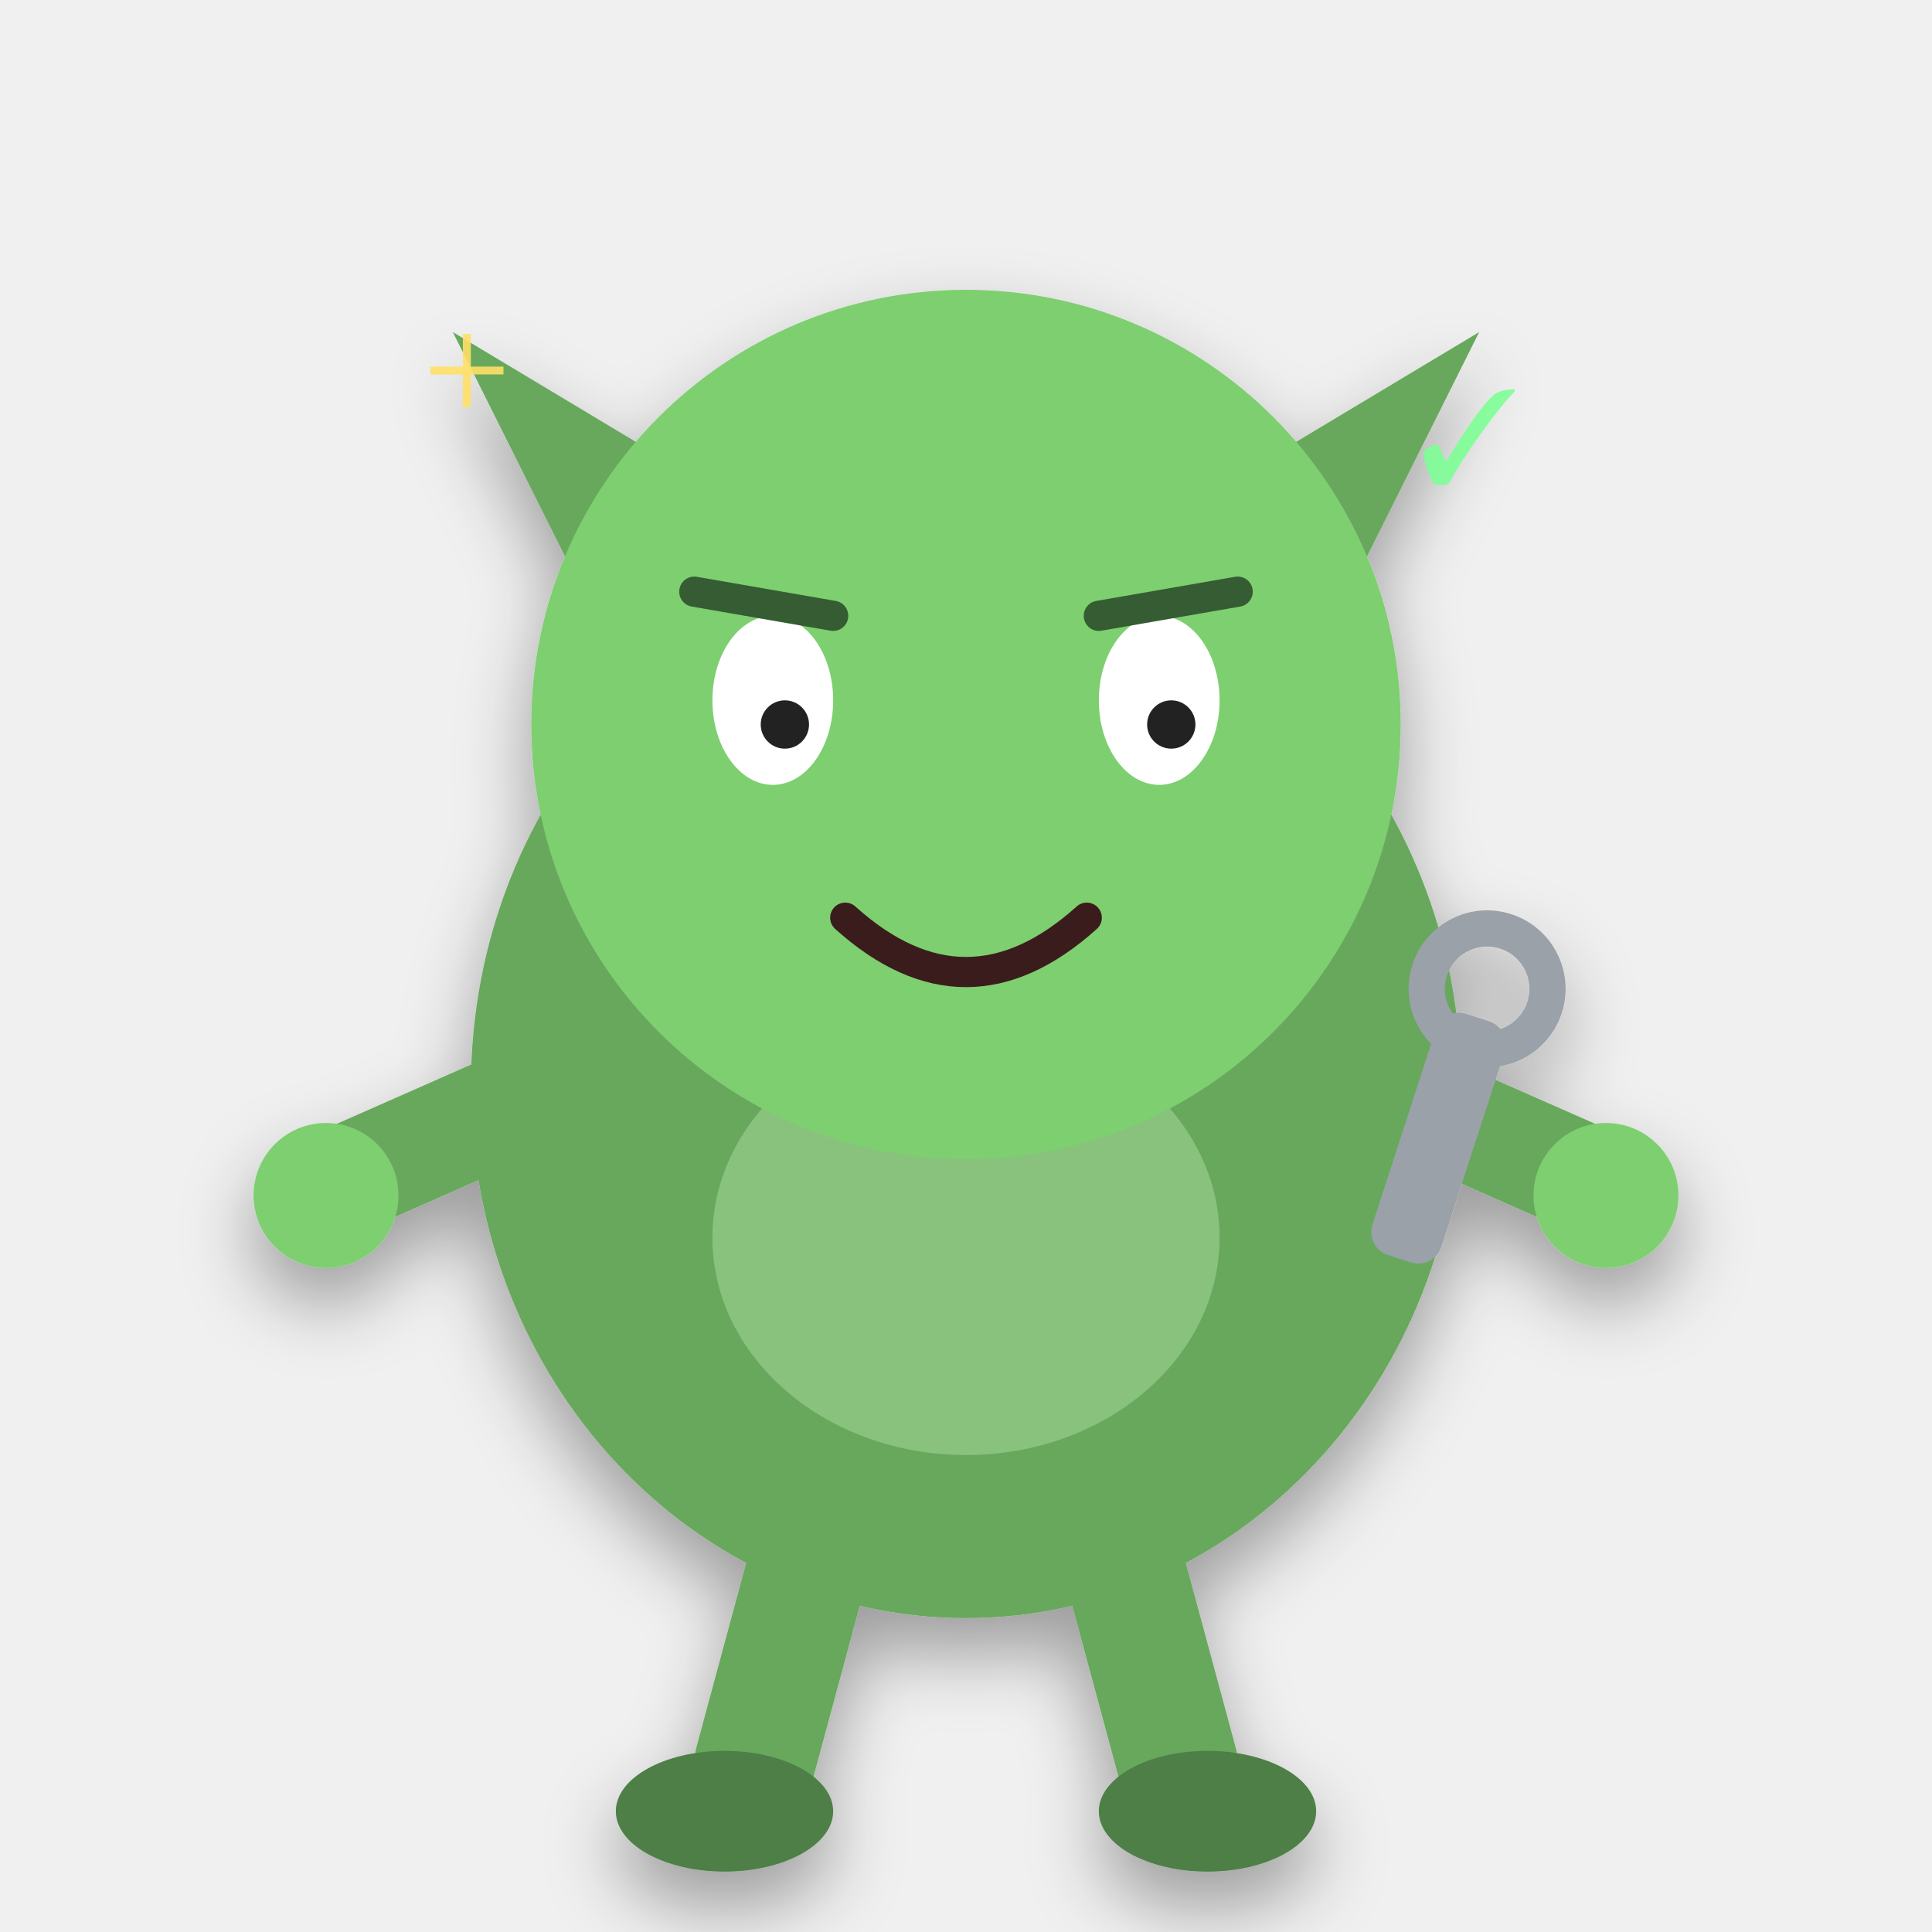
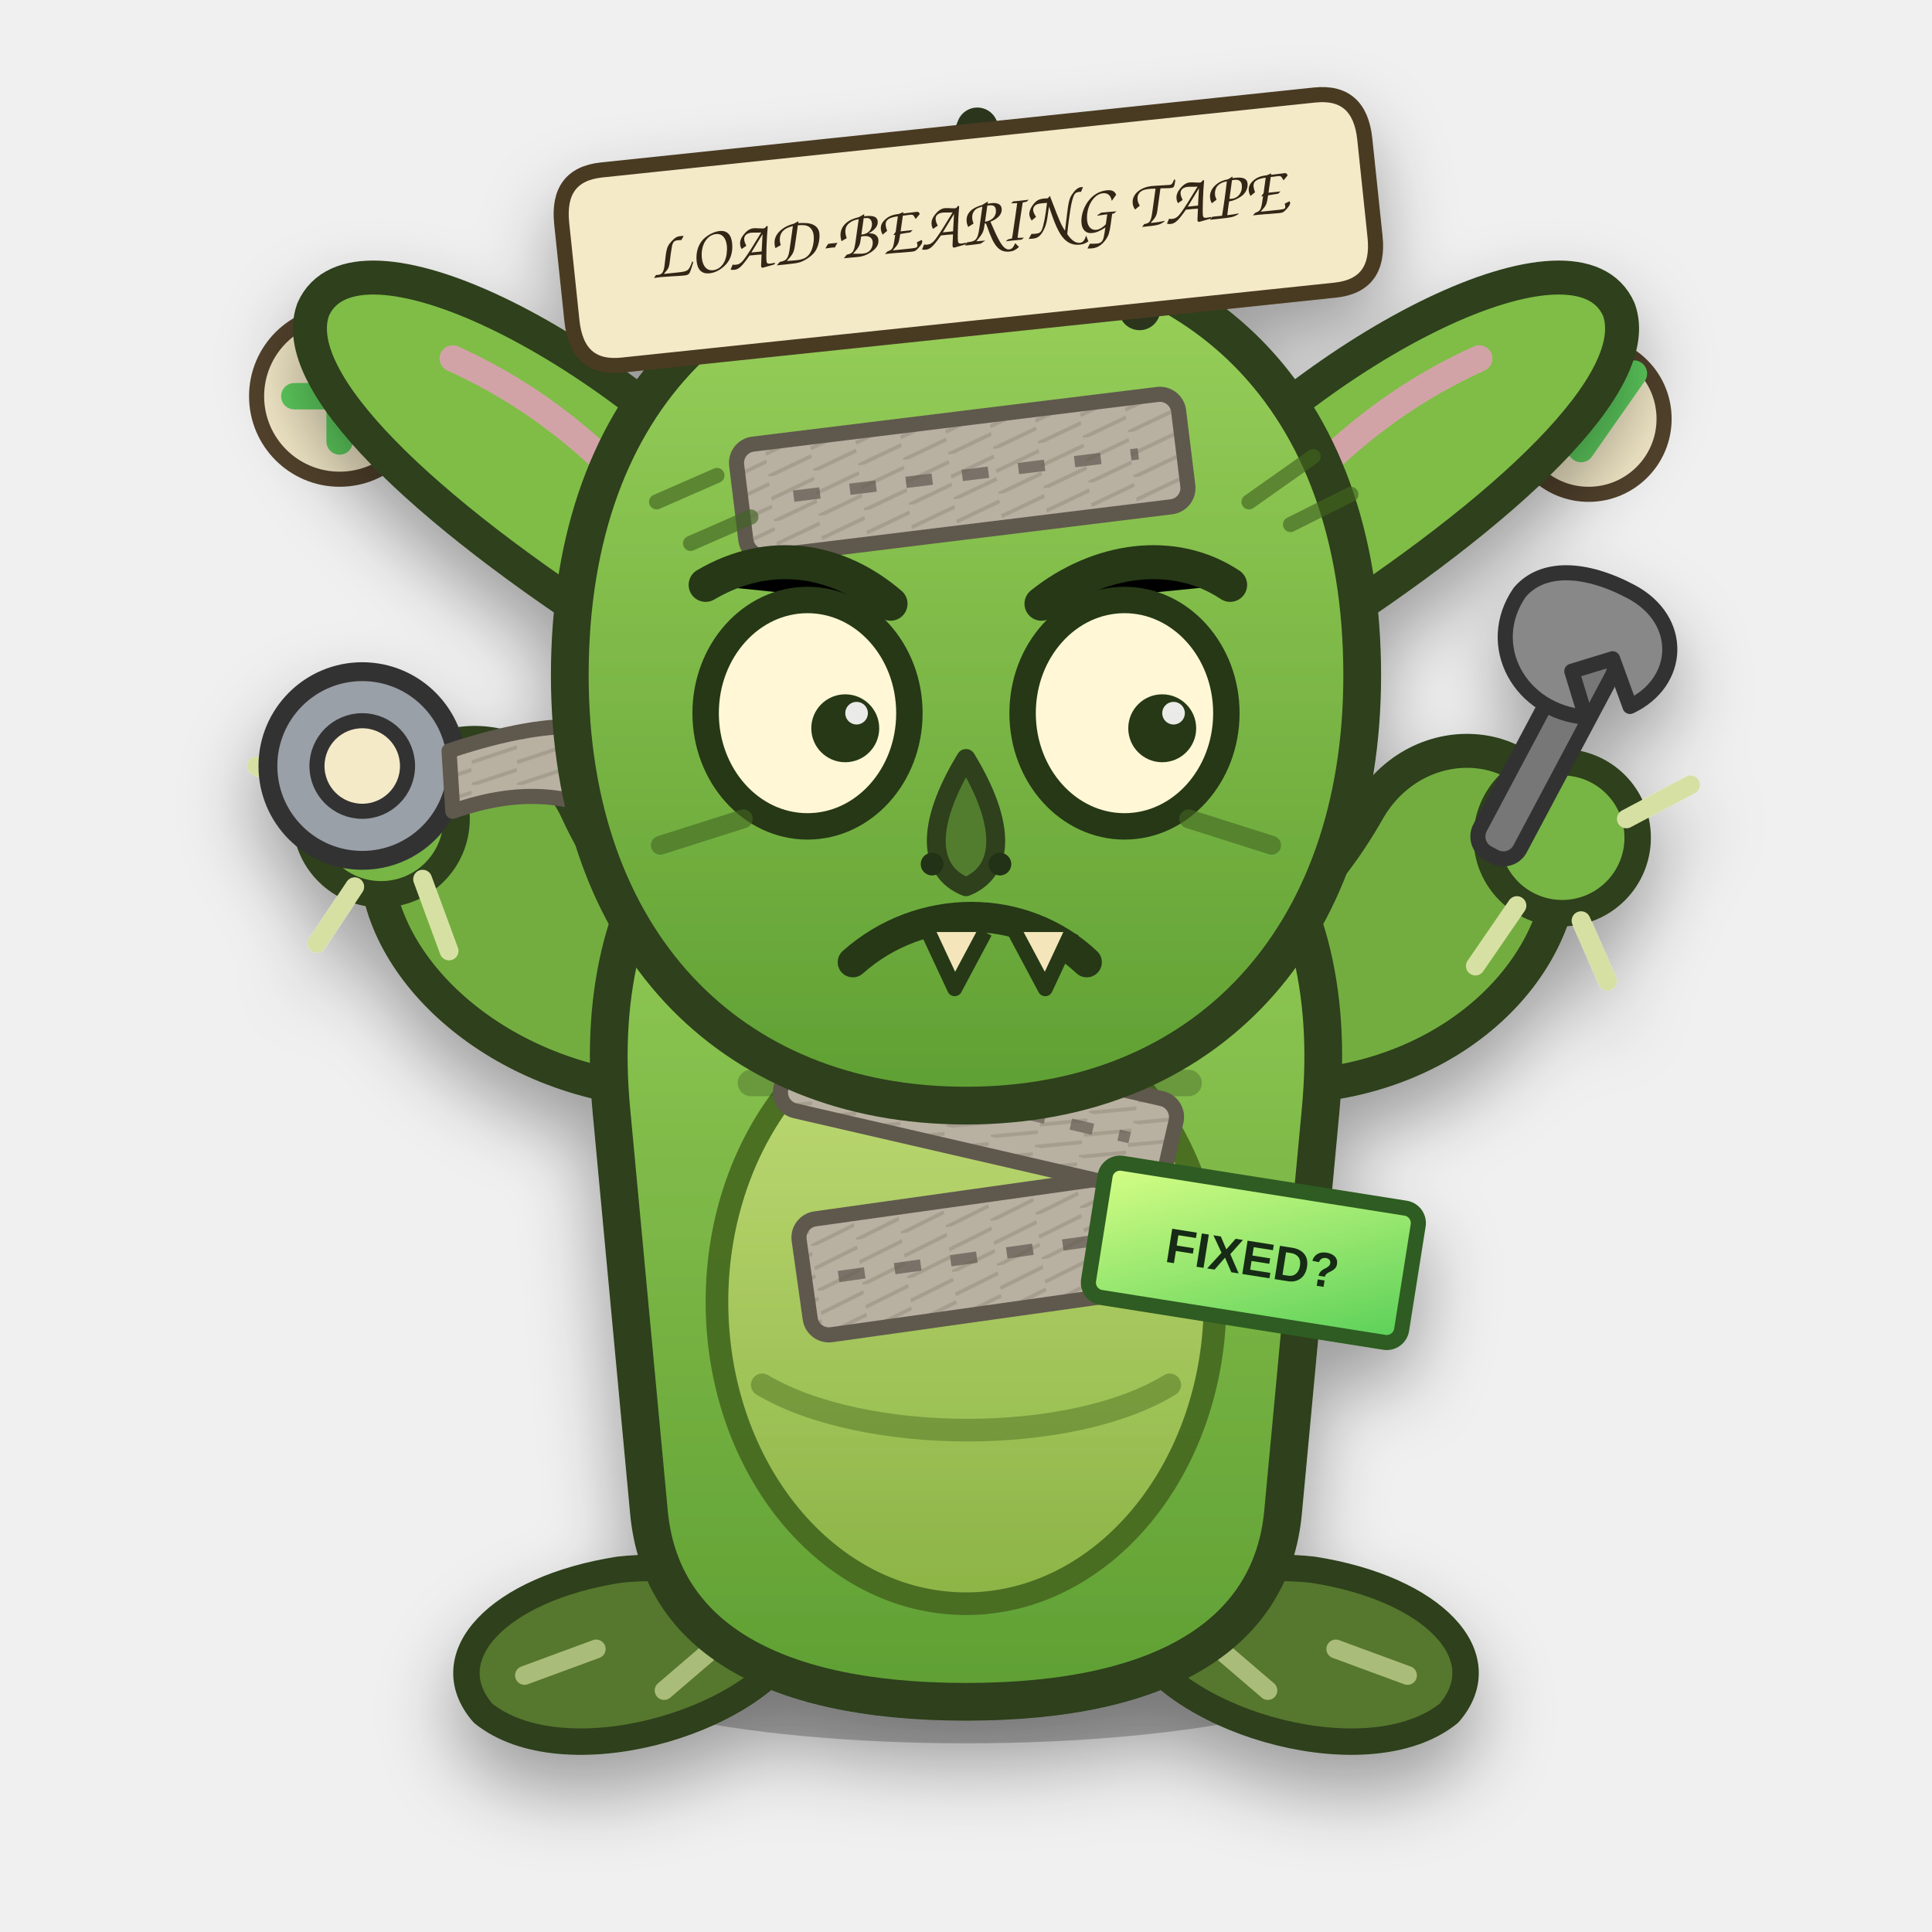
- <svg xmlns="http://www.w3.org/2000/svg" width="320" height="320" viewBox="0 0 320 320">
+ <svg xmlns="http://www.w3.org/2000/svg" width="512" height="512" viewBox="0 0 512 512" role="img" aria-labelledby="title desc">
  <defs>
-     <filter id="shadow" x="-20%" y="-20%" width="140%" height="140%">
-       <feDropShadow dx="0" dy="6" stdDeviation="6" flood-opacity="0.35" />
+     <filter id="roughShadow" x="-30%" y="-30%" width="160%" height="160%">
+       <feDropShadow dx="0" dy="10" stdDeviation="10" flood-color="#000000" flood-opacity="0.35" />
    </filter>
+     <linearGradient id="skinGradient" x1="0" y1="0" x2="0" y2="1">
+       <stop offset="0" stop-color="#9ad15b" />
+       <stop offset="1" stop-color="#5f9f33" />
+     </linearGradient>
+     <linearGradient id="bellyGradient" x1="0" y1="0" x2="0" y2="1">
+       <stop offset="0" stop-color="#c7df7a" />
+       <stop offset="1" stop-color="#8fb547" />
+     </linearGradient>
+     <pattern id="tapePattern" width="12" height="12" patternUnits="userSpaceOnUse">
+       <rect width="12" height="12" fill="#b8b0a1" />
+       <path d="M0 6 L12 2 M0 12 L12 8" stroke="#8f8778" stroke-width="1" opacity="0.45" />
+     </pattern>
+     <linearGradient id="checkGradient" x1="0" y1="0" x2="1" y2="1">
+       <stop offset="0" stop-color="#d7ff86" />
+       <stop offset="1" stop-color="#58cf58" />
+     </linearGradient>
  </defs>
-   <g transform="rotate(-8 160 110)">
-     <rect x="110" y="90" width="100" height="28" rx="4" fill="#8b8f95" />
-     <line x1="120" y1="104" x2="200" y2="104" stroke="#b8bcc2" stroke-width="2" stroke-dasharray="4 4" />
+   <g id="repair-symbols" opacity="0.95">
+     <circle cx="90" cy="105" r="22" fill="#f4eac7" stroke="#4a3a23" stroke-width="4" />
+     <path d="M90 93 V117 M78 105 H102" stroke="#58cf58" stroke-width="7" stroke-linecap="round" />
+     <circle cx="421" cy="111" r="20" fill="#f4eac7" stroke="#4a3a23" stroke-width="4" />
+     <path d="M411 111 L419 119 L433 99" fill="none" stroke="#58cf58" stroke-width="7" stroke-linecap="round" stroke-linejoin="round" />
  </g>
-   <g filter="url(#shadow)">
-     <ellipse cx="160" cy="180" rx="82" ry="88" fill="#67a85d" />
-     <ellipse cx="160" cy="205" rx="42" ry="36" fill="#88c27d" />
-     <polygon points="100,105 75,55 125,85" fill="#67a85d" />
-     <polygon points="220,105 245,55 195,85" fill="#67a85d" />
-     <circle cx="160" cy="120" r="72" fill="#7dcf70" />
-     <ellipse cx="128" cy="116" rx="10" ry="14" fill="#fff" />
-     <ellipse cx="192" cy="116" rx="10" ry="14" fill="#fff" />
-     <circle cx="130" cy="120" r="4" fill="#222" />
-     <circle cx="194" cy="120" r="4" fill="#222" />
-     <g stroke="#355c31" stroke-width="5" stroke-linecap="round">
-       <line x1="115" y1="98" x2="138" y2="102" />
-       <line x1="182" y1="102" x2="205" y2="98" />
+   <g id="goblin-repair" filter="url(#roughShadow)">
+     <ellipse id="ground-shadow" cx="256" cy="437" rx="112" ry="25" fill="#111" opacity="0.24" />
+     <g id="goblin-feet">
+       <path id="left-foot" d="M164 416 C132 421 115 439 128 454 C149 471 199 457 211 435 C216 425 190 413 164 416Z" fill="#56772d" stroke="#2d3f1b" stroke-width="7" stroke-linejoin="round" />
+       <path id="right-foot" d="M348 416 C380 421 397 439 384 454 C363 471 313 457 301 435 C296 425 322 413 348 416Z" fill="#56772d" stroke="#2d3f1b" stroke-width="7" stroke-linejoin="round" />
+       <path d="M139 444 L158 437 M176 448 L190 436 M373 444 L354 437 M336 448 L322 436" stroke="#d7e0a3" stroke-width="5" stroke-linecap="round" opacity="0.65" />
    </g>
-     <path d="M140 152 Q160 170 180 152" fill="none" stroke="#3b1d1d" stroke-width="5" stroke-linecap="round" />
-     <g stroke="#67a85d" stroke-width="18" stroke-linecap="round">
-       <line x1="92" y1="180" x2="58" y2="195" />
-       <line x1="228" y1="180" x2="262" y2="195" />
+     <g id="goblin-left-arm">
+       <path d="M159 287 C120 278 93 246 101 217 C108 190 142 191 153 215 C163 237 179 251 207 260" fill="#73ad3f" stroke="#2d3f1b" stroke-width="9" stroke-linecap="round" stroke-linejoin="round" />
+       <circle cx="101" cy="217" r="20" fill="#77b545" stroke="#2d3f1b" stroke-width="7" />
+       <path d="M85 211 L68 203 M94 235 L84 250 M112 233 L119 252" stroke="#d7e0a3" stroke-width="5" stroke-linecap="round" />
+       <g id="tape-roll" transform="translate(65 172)">
+         <circle cx="31" cy="31" r="25" fill="#9aa0a7" stroke="#333" stroke-width="5" />
+         <circle cx="31" cy="31" r="12" fill="#f4eac7" stroke="#333" stroke-width="4" />
+         <path d="M54 27 C84 17 101 19 112 30 L99 45 C86 38 72 37 55 43Z" fill="url(#tapePattern)" stroke="#5f584e" stroke-width="4" stroke-linejoin="round" />
+       </g>
    </g>
-     <circle cx="54" cy="198" r="12" fill="#7dcf70" />
-     <circle cx="266" cy="198" r="12" fill="#7dcf70" />
-     <g transform="rotate(18 248 178)">
-       <rect x="236" y="170" width="12" height="42" rx="4" fill="#9aa1a8" />
-       <circle cx="242" cy="165" r="10" fill="none" stroke="#9aa1a8" stroke-width="6" />
+     <g id="goblin-right-arm">
+       <path d="M353 287 C391 281 417 252 414 222 C411 195 377 191 363 214 C350 237 334 252 305 260" fill="#73ad3f" stroke="#2d3f1b" stroke-width="9" stroke-linecap="round" stroke-linejoin="round" />
+       <circle cx="414" cy="222" r="20" fill="#77b545" stroke="#2d3f1b" stroke-width="7" />
+       <path d="M431 217 L448 208 M419 244 L426 260 M402 240 L391 256" stroke="#d7e0a3" stroke-width="5" stroke-linecap="round" />
+       <g id="hand-wrench" transform="translate(419 169) rotate(28)">
+         <rect x="0" y="0" width="12" height="62" rx="5" fill="#777" stroke="#333" stroke-width="4" />
+         <path d="M6 -17 C22 -17 29 -2 20 10 L10 1 L2 9 L11 18 C-5 25 -22 14 -20 -3 C-18 -12 -8 -17 6 -17Z" fill="#888" stroke="#333" stroke-width="4" stroke-linejoin="round" />
+       </g>
    </g>
-     <g stroke="#67a85d" stroke-width="20" stroke-linecap="round">
-       <line x1="135" y1="255" x2="125" y2="292" />
-       <line x1="185" y1="255" x2="195" y2="292" />
+     <g id="goblin-body">
+       <path d="M162 294 C156 230 190 189 256 189 C322 189 356 230 350 294 L340 401 C337 432 310 451 256 451 C202 451 175 432 172 401Z" fill="url(#skinGradient)" stroke="#2d3f1b" stroke-width="10" stroke-linejoin="round" />
+       <ellipse cx="256" cy="345" rx="66" ry="80" fill="url(#bellyGradient)" stroke="#466920" stroke-width="6" opacity="0.92" />
+       <path d="M199 287 L315 287" stroke="#2d3f1b" stroke-width="7" stroke-linecap="round" opacity="0.3" />
+       <path d="M202 367 C229 383 284 383 310 367" fill="none" stroke="#466920" stroke-width="6" stroke-linecap="round" opacity="0.45" />
+       <g id="belly-tape" transform="rotate(-8 260 334)">
+         <rect x="213" y="317" width="96" height="31" rx="5" fill="url(#tapePattern)" stroke="#5f584e" stroke-width="4" />
+         <path d="M222 333 L300 333" stroke="#5f584e" stroke-width="3" stroke-dasharray="7 8" opacity="0.7" />
+       </g>
+       <g id="fresh-repair-tape" transform="rotate(13 258 294)">
+         <rect x="207" y="280" width="104" height="25" rx="5" fill="url(#tapePattern)" stroke="#5f584e" stroke-width="4" />
+         <path d="M219 292 L300 292" stroke="#5f584e" stroke-width="3" stroke-dasharray="6 7" opacity="0.65" />
+       </g>
    </g>
-     <ellipse cx="120" cy="300" rx="18" ry="10" fill="#4d7f46" />
-     <ellipse cx="200" cy="300" rx="18" ry="10" fill="#4d7f46" />
-   </g>
-   <g opacity="0.9">
-     <text x="70" y="70" font-size="26" fill="#ffe066">+</text>
-     <text x="235" y="80" font-size="22" fill="#7cff95">✓</text>
+     <g id="goblin-head">
+       <path id="left-ear" d="M165 169 C112 135 76 101 83 82 C94 57 162 91 203 138Z" fill="#7fbd47" stroke="#2d3f1b" stroke-width="9" stroke-linejoin="round" />
+       <path d="M120 95 C142 105 161 120 179 143" fill="none" stroke="#dba0b0" stroke-width="7" stroke-linecap="round" opacity="0.9" />
+       <path id="right-ear" d="M347 169 C400 135 436 101 429 82 C418 57 350 91 309 138Z" fill="#7fbd47" stroke="#2d3f1b" stroke-width="9" stroke-linejoin="round" />
+       <path d="M392 95 C370 105 351 120 333 143" fill="none" stroke="#dba0b0" stroke-width="7" stroke-linecap="round" opacity="0.9" />
+       <path id="head-shape" d="M151 179 C151 104 196 65 256 65 C316 65 361 104 361 179 C361 249 319 293 256 293 C193 293 151 249 151 179Z" fill="url(#skinGradient)" stroke="#2d3f1b" stroke-width="10" stroke-linejoin="round" />
+       <path id="hair" d="M213 79 L224 43 L244 72 L259 34 L276 73 L296 45 L302 82" fill="none" stroke="#29351a" stroke-width="11" stroke-linecap="round" stroke-linejoin="round" />
+       <g id="forehead-tape" transform="rotate(-7 255 126)">
+         <rect x="196" y="111" width="118" height="30" rx="5" fill="url(#tapePattern)" stroke="#5f584e" stroke-width="4" />
+         <path d="M210 126 L302 126" stroke="#5f584e" stroke-width="3" stroke-dasharray="7 8" opacity="0.7" />
+       </g>
+       <g id="goblin-brows" stroke="#263817" stroke-width="9" stroke-linecap="round">
+         <path d="M187 155 C204 145 222 148 236 160" />
+         <path d="M276 160 C291 148 311 145 326 155" />
+       </g>
+       <g id="goblin-eyes">
+         <ellipse id="left-eye" cx="214" cy="189" rx="27" ry="30" fill="#fff7d5" stroke="#263817" stroke-width="7" />
+         <ellipse id="right-eye" cx="298" cy="189" rx="27" ry="30" fill="#fff7d5" stroke="#263817" stroke-width="7" />
+         <circle id="left-pupil" cx="224" cy="193" r="9" fill="#263817" />
+         <circle id="right-pupil" cx="308" cy="193" r="9" fill="#263817" />
+         <circle cx="227" cy="189" r="3" fill="#fff" opacity="0.9" />
+         <circle cx="311" cy="189" r="3" fill="#fff" opacity="0.9" />
+       </g>
+       <g id="goblin-nose">
+         <path d="M256 201 C245 219 246 231 256 235 C266 231 267 219 256 201Z" fill="#527d2f" stroke="#2d3f1b" stroke-width="5" stroke-linejoin="round" />
+         <circle cx="247" cy="229" r="3" fill="#203014" />
+         <circle cx="265" cy="229" r="3" fill="#203014" />
+       </g>
+       <g id="goblin-mouth">
+         <path id="mouth-shape" d="M226 255 C244 239 271 239 288 255" fill="none" stroke="#263817" stroke-width="8" stroke-linecap="round" />
+         <path d="M246 247 L253 262 L261 247" fill="#f4e6ba" stroke="#263817" stroke-width="4" stroke-linejoin="round" />
+         <path d="M269 247 L277 262 L284 247" fill="#f4e6ba" stroke="#263817" stroke-width="4" stroke-linejoin="round" />
+       </g>
+       <path d="M175 224 L197 217 M337 224 L315 217" stroke="#426522" stroke-width="5" stroke-linecap="round" opacity="0.6" />
+       <path d="M331 133 L348 121 M342 139 L358 131" stroke="#426522" stroke-width="4" stroke-linecap="round" opacity="0.65" />
+       <path d="M174 133 L190 126 M183 144 L199 137" stroke="#426522" stroke-width="4" stroke-linecap="round" opacity="0.65" />
+     </g>
+     <g id="goblin-tools">
+       <g id="repair-label" transform="rotate(-6 256 55)">
+         <path d="M161 35 H351 Q363 35 363 48 V74 Q363 87 351 87 H161 Q149 87 149 74 V48 Q149 35 161 35Z" fill="#f4eac7" stroke="#4a3a23" stroke-width="4" />
+         <text x="256" y="65" font-family="Comic Sans MS, Chalkboard SE, cursive" font-size="18" text-anchor="middle" fill="#332716">LOAD-BEARING TAPE</text>
+       </g>
+       <g id="quality-check" transform="rotate(9 332 333)">
+         <rect x="290" y="314" width="84" height="36" rx="4" fill="url(#checkGradient)" stroke="#2f5b20" stroke-width="4" />
+         <text x="332" y="338" font-family="Verdana, Arial, sans-serif" font-size="13" font-weight="700" text-anchor="middle" fill="#172b12">FIXED?</text>
+       </g>
+     </g>
  </g>
</svg>
